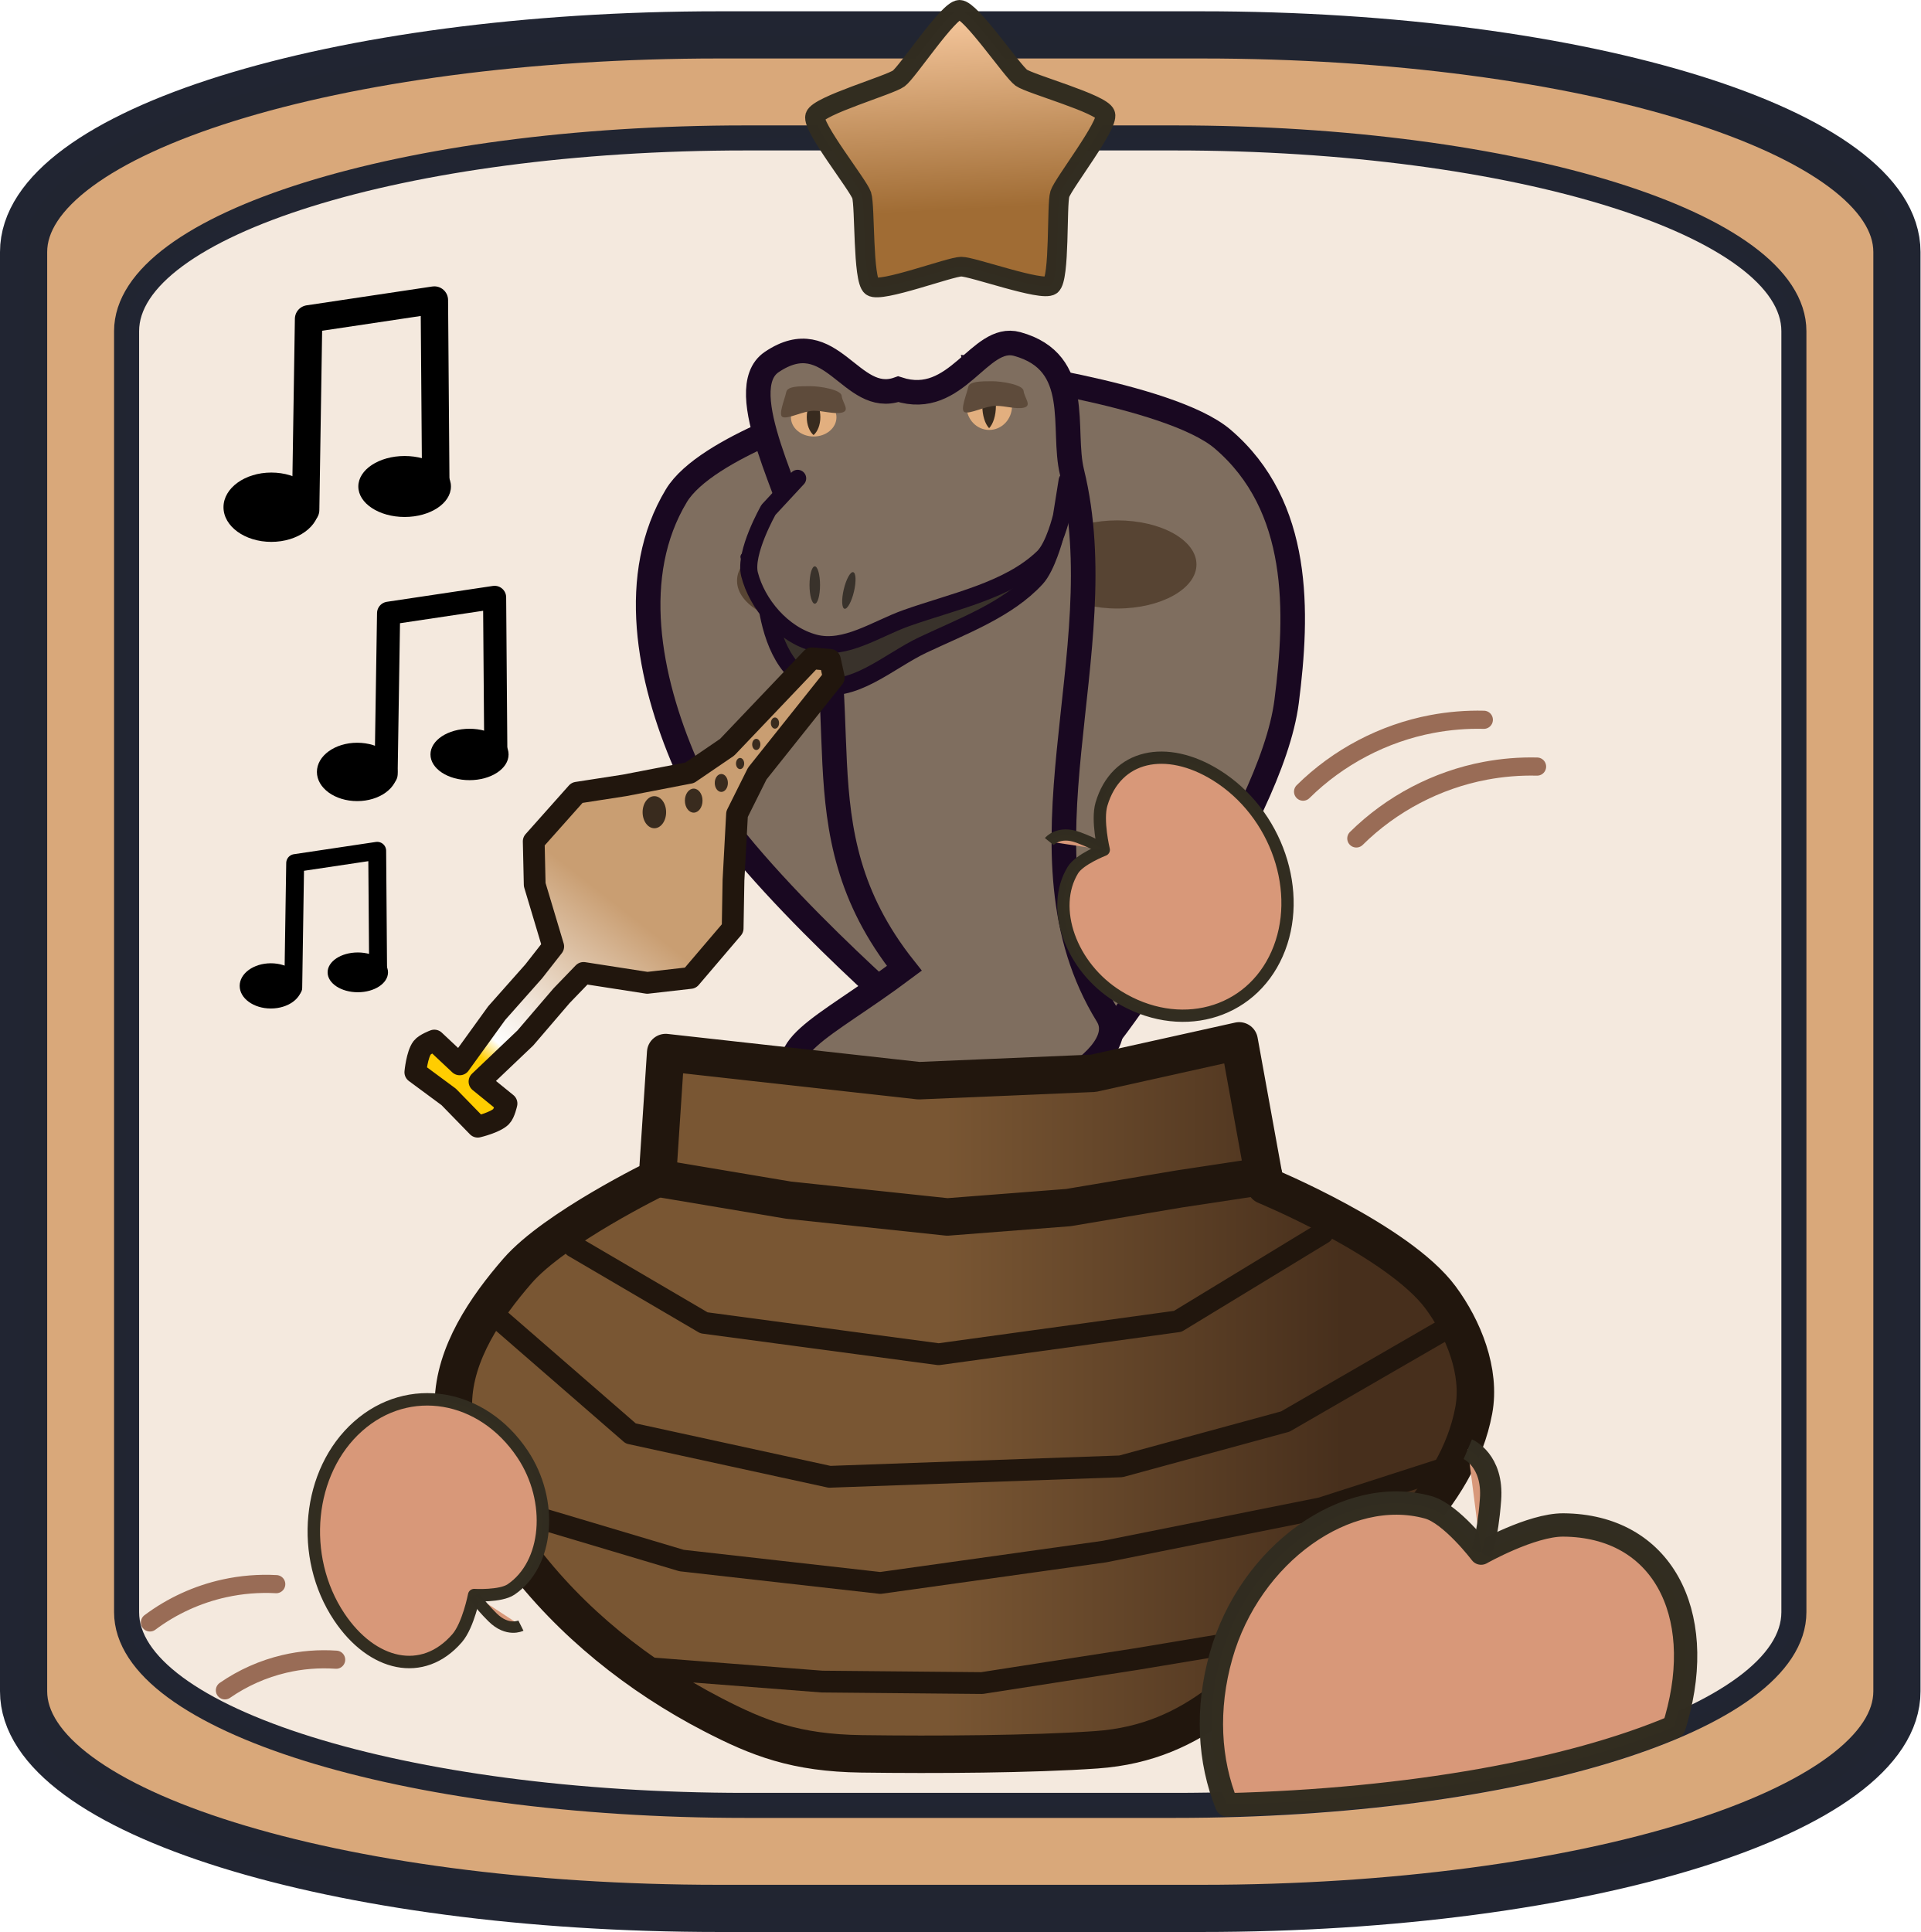
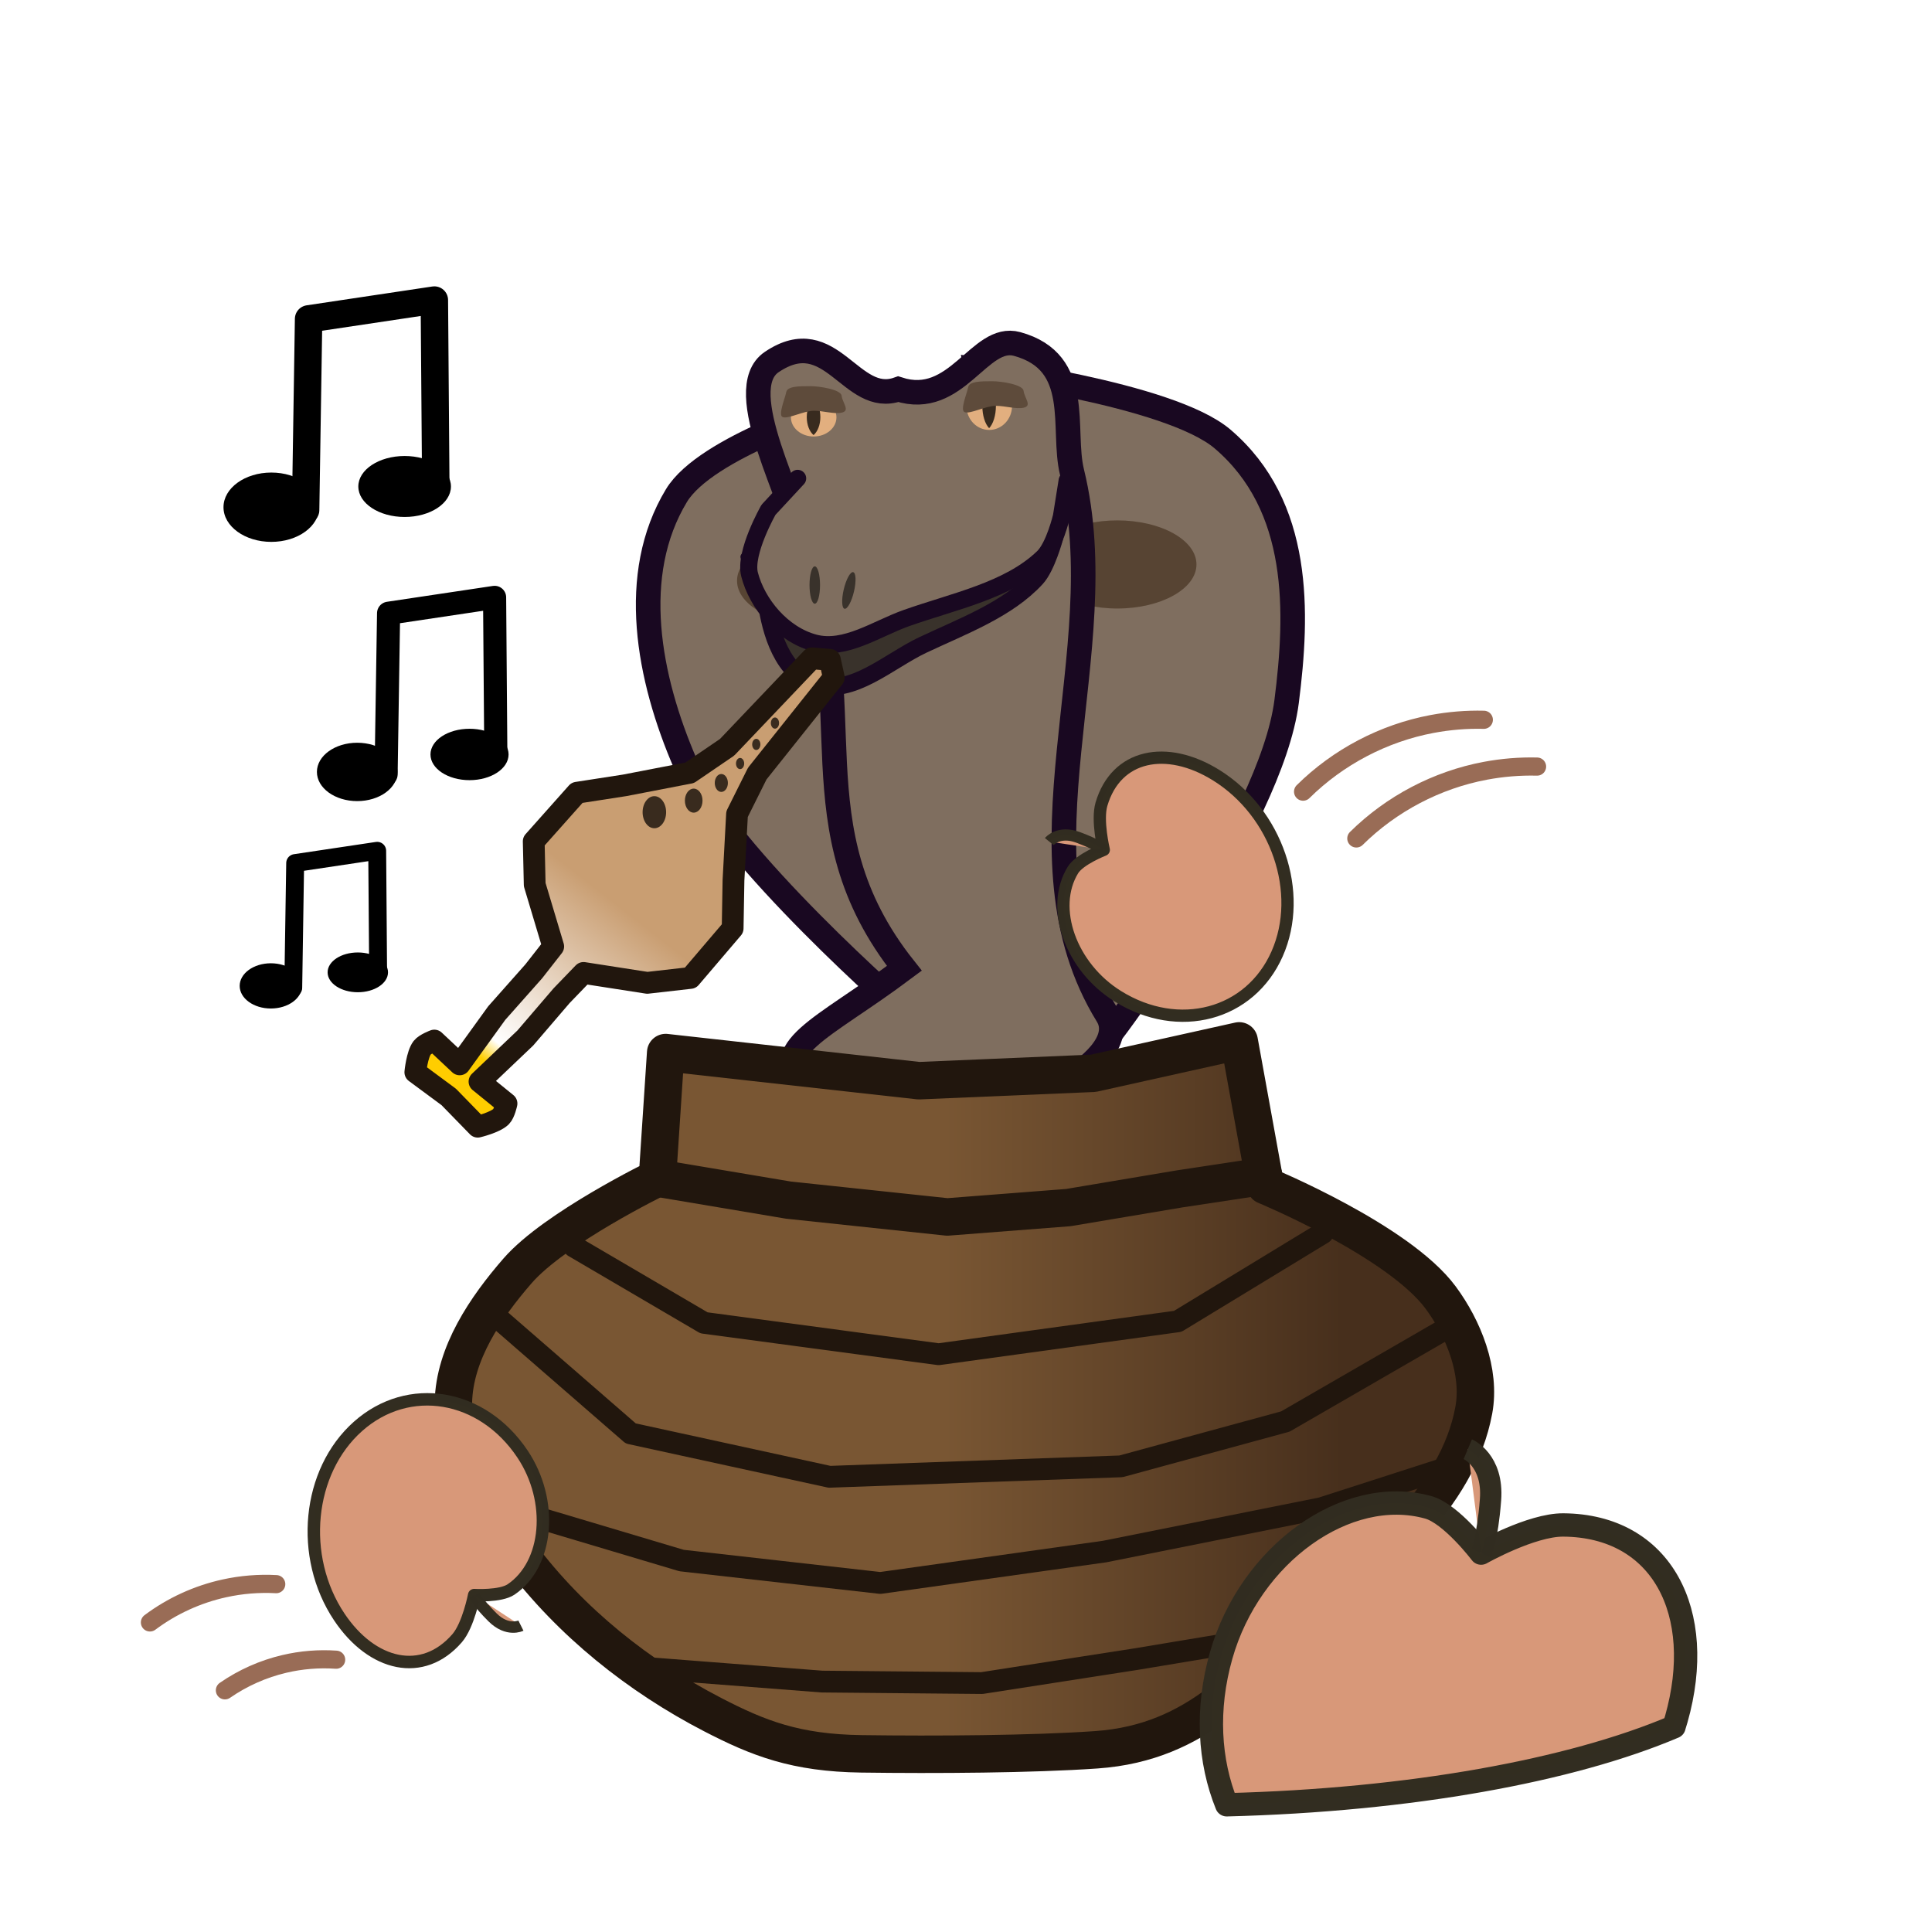
<svg xmlns="http://www.w3.org/2000/svg" xmlns:xlink="http://www.w3.org/1999/xlink" width="200" height="201.177" viewBox="0 0 52.917 53.228" version="1.1" id="svg1" xml:space="preserve">
  <defs id="defs1">
    <linearGradient id="linearGradient16">
      <stop style="stop-color:#c99e72;stop-opacity:1;" offset="0.532" id="stop16" />
      <stop style="stop-color:#ffffff;stop-opacity:1;" offset="0.946" id="stop18" />
      <stop style="stop-color:#ffcd00;stop-opacity:1;" offset="0.996" id="stop19" />
    </linearGradient>
    <linearGradient id="linearGradient9">
      <stop style="stop-color:#795633;stop-opacity:1;" offset="0.481" id="stop9" />
      <stop style="stop-color:#472f1c;stop-opacity:1;" offset="0.87" id="stop10" />
    </linearGradient>
-     <linearGradient xlink:href="#linearGradient33" id="linearGradient34" x1="9.158" y1="0.654" x2="9.524" y2="7.639" gradientUnits="userSpaceOnUse" />
-     <linearGradient id="linearGradient33">
-       <stop style="stop-color:#ffd1a8;stop-opacity:1;" offset="0" id="stop33" />
-       <stop style="stop-color:#a06c34;stop-opacity:1;" offset="0.696" id="stop34" />
-     </linearGradient>
    <linearGradient xlink:href="#linearGradient9" id="linearGradient10" x1="11.602" y1="49.915" x2="45.313" y2="49.915" gradientUnits="userSpaceOnUse" gradientTransform="matrix(0.8353464,0,0,0.8849092,3.002141,-5.664746)" />
    <linearGradient xlink:href="#linearGradient16" id="linearGradient17" x1="21.143" y1="19.81" x2="13.675" y2="29.368" gradientUnits="userSpaceOnUse" />
  </defs>
  <g id="layer1" transform="translate(-0.2000028)">
-     <rect style="fill:#d9a87a;fill-opacity:1;stroke:#212532;stroke-width:1.3;stroke-linejoin:round;stroke-miterlimit:8.2;stroke-dasharray:none;stroke-opacity:0.996" id="rect1" width="51.617" height="51.617" x="0.85" y="0.961" ry="5.982" rx="19.158" />
-     <rect style="fill:#f4e9de;fill-opacity:1;stroke:#212532;stroke-width:0.69;stroke-linejoin:round;stroke-miterlimit:8.2;stroke-dasharray:none;stroke-opacity:0.996" id="rect1-8" width="45.94" height="45.94" x="3.688" y="3.8" ry="5.324" rx="17.051" />
    <path style="fill:#7f6e5f;fill-opacity:1;stroke:#190821;stroke-width:0.677;stroke-opacity:1" d="m 27.089,10.169 c 0,0 5.329,0.675 6.797,1.926 2.172,1.852 2.078,4.781 1.765,7.231 -0.428,3.345 -4.841,9.149 -4.841,9.149 l -0.803,-1.735 z" id="path3-7" />
    <path style="fill:#7f6e5f;fill-opacity:1;stroke:#190821;stroke-width:0.677;stroke-opacity:1" d="m 23.23,11.218 c 0,0 -3.579,1.09 -4.393,2.438 -1.314,2.176 -0.781,5.012 0.251,7.394 1.097,2.532 6.124,6.895 6.124,6.895 l 1.369,-0.894 z" id="path3" />
    <ellipse style="fill:#574433;fill-opacity:1;stroke:#190821;stroke-width:1.53779e-08;stroke-dasharray:none;stroke-opacity:1" id="path4" cx="22.689" cy="16" rx="2.181" ry="1.214" />
    <ellipse style="fill:#574433;fill-opacity:1;stroke:#190821;stroke-width:1.53779e-08;stroke-dasharray:none;stroke-opacity:1" id="path4-6" cx="-30.986" cy="15.551" rx="2.181" ry="1.214" transform="scale(-1,1)" />
    <path style="fill:#7f6e5f;fill-opacity:1;stroke:#190821;stroke-width:0.677;stroke-opacity:1" d="M 24.95,10.722 C 23.637,11.188 23.116,8.861 21.465,9.973 c -1.135,0.765 0.672,3.851 0.836,5.076 1.75,4.375 -0.298,7.707 2.817,11.629 -2.294,1.718 -3.807,2.197 -2.742,3.354 0.681,0.74 4.022,0.319 4.022,0.319 0,0 2.214,-0.054 2.981,-0.453 0.857,-0.447 1.755,-1.239 1.333,-1.925 C 27.973,23.527 30.957,17.987 29.738,13.012 29.445,11.816 30.053,9.979 28.225,9.477 27.182,9.191 26.568,11.246 24.95,10.722 Z" id="path2" />
    <path id="rect7" style="fill:#2f251c;fill-opacity:1;stroke:#190821;stroke-width:0.243;stroke-opacity:1" d="m 20.895,15.325 c 0,0 1.94,0.063 2.917,0.063 0.412,-2.27e-4 0.818,-0.024 1.23,-0.028 0.585,-0.005 1.176,0.03 1.756,0.011 0.708,-0.024 2.044,-0.154 2.044,-0.154 0.385,-0.037 0.022,0.151 0.022,0.26 0,0.063 -1.971,0.123 -2.695,0.255 -0.539,0.099 -0.145,0.092 -0.315,0.113 -0.547,0.067 -1.281,0.045 -1.85,-0.011 -0.275,-0.027 -0.045,-0.032 -0.644,-0.146 -0.637,-0.12 -2.414,-0.126 -2.414,-0.183 0,-0.109 -0.467,-0.18 -0.051,-0.18 z" />
-     <path style="fill:url(#linearGradient34);fill-opacity:1;fill-rule:nonzero;stroke:#322d21;stroke-width:0.443;stroke-linejoin:round;stroke-miterlimit:8.2;stroke-opacity:0.996" id="path1-5" d="M 11.386,7.222 C 11.183,7.371 9.615,6.801 9.363,6.803 9.112,6.804 7.551,7.395 7.346,7.249 7.142,7.102 7.199,5.434 7.12,5.196 7.04,4.957 5.996,3.655 6.072,3.415 6.148,3.176 7.752,2.715 7.955,2.565 8.157,2.416 9.073,1.021 9.324,1.019 c 0.251,-0.002 1.186,1.381 1.39,1.528 0.204,0.146 1.815,0.586 1.894,0.825 0.079,0.239 -0.947,1.555 -1.024,1.794 -0.076,0.24 0.003,1.907 -0.199,2.056 z" transform="matrix(1.223289,0,0,1.223289,15.23236,-0.975738)" />
    <ellipse style="fill:#e2af7f;fill-opacity:1;stroke:#1a6366;stroke-width:0;stroke-linecap:round;stroke-linejoin:round;stroke-dasharray:none" id="path1" cx="22.62" cy="11.498" rx="0.627" ry="0.528" />
    <path id="path5" style="fill:#382b1f;stroke:#1a6366;stroke-width:0;stroke-linecap:round;stroke-linejoin:round" d="m 24.279,18.762 c -0.094,0.112 -0.158,0.331 -0.158,0.586 0,0.255 0.064,0.476 0.158,0.588 0.094,-0.112 0.158,-0.333 0.158,-0.588 0,-0.255 -0.064,-0.474 -0.158,-0.586 z" transform="matrix(1.185217,0,0,0.8405945,-6.159433,-4.771705)" />
    <ellipse style="fill:#e2af7f;fill-opacity:1;stroke:#1a6366;stroke-width:0;stroke-linecap:round;stroke-linejoin:round;stroke-dasharray:none" id="path1-52" cx="27.457" cy="11.188" rx="0.627" ry="0.657" />
    <path id="path5-7" style="fill:#382b1f;stroke:#1a6366;stroke-width:0;stroke-linecap:round;stroke-linejoin:round" d="m 24.279,18.762 c -0.094,0.112 -0.158,0.331 -0.158,0.586 0,0.255 0.064,0.476 0.158,0.588 0.094,-0.112 0.158,-0.333 0.158,-0.588 0,-0.255 -0.064,-0.474 -0.158,-0.586 z" transform="matrix(1.185217,0,0,1.046871,-1.322118,-9.073647)" />
    <path style="fill:#39322b;fill-opacity:1;stroke:#190821;stroke-width:0.471;stroke-linecap:round;stroke-linejoin:round;stroke-dasharray:none;stroke-opacity:1" d="m 29.419,13.819 -0.158,0.989 c 0,0 -0.216,0.81 -0.503,1.123 -0.788,0.861 -2.026,1.317 -3.131,1.838 -0.938,0.443 -1.944,1.403 -2.945,1.086 -0.92,-0.292 -1.257,-1.432 -1.371,-2.29 -0.081,-0.609 0.522,-1.781 0.522,-1.781 l 0.803,-0.866" id="path6-8" />
    <path style="fill:#7f6e5f;fill-opacity:1;stroke:#190821;stroke-width:0.471;stroke-linecap:round;stroke-linejoin:round;stroke-dasharray:none;stroke-opacity:1" d="m 29.604,13.239 -0.158,0.989 c 0,0 -0.195,0.826 -0.503,1.123 -0.95,0.918 -2.467,1.215 -3.774,1.679 -0.816,0.29 -1.679,0.905 -2.522,0.685 -0.892,-0.233 -1.589,-1.087 -1.794,-1.889 -0.153,-0.598 0.522,-1.781 0.522,-1.781 l 0.803,-0.866" id="path6" />
    <path id="path7" style="fill:#5e4b3b;fill-opacity:1;stroke:#190821;stroke-width:1.81093e-08;stroke-linecap:round;stroke-linejoin:round" d="m 23.39,10.902 c 0.025,0.205 0.242,0.412 0.004,0.466 -0.208,0.047 -0.51,-0.051 -0.765,-0.051 -0.292,0 -0.723,0.239 -0.867,0.172 -0.126,-0.059 0.067,-0.509 0.102,-0.687 0.031,-0.159 0.33,-0.163 0.66,-0.163 0.269,-2.7e-4 0.846,0.095 0.866,0.263 z" />
    <path id="path7-3" style="fill:#5e4b3b;fill-opacity:1;stroke:#190821;stroke-width:1.81093e-08;stroke-linecap:round;stroke-linejoin:round" d="m 28.403,10.766 c 0.025,0.205 0.242,0.412 0.004,0.466 -0.208,0.047 -0.51,-0.051 -0.765,-0.051 -0.292,0 -0.723,0.239 -0.867,0.172 -0.126,-0.059 0.067,-0.509 0.102,-0.687 0.031,-0.159 0.33,-0.163 0.66,-0.163 0.269,-2.7e-4 0.846,0.095 0.866,0.263 z" />
    <ellipse style="fill:#39322b;fill-opacity:1;stroke:#190821;stroke-width:7.47369e-09;stroke-linecap:round;stroke-linejoin:round;stroke-dasharray:none;stroke-opacity:1" id="path8" cx="22.65" cy="16.118" rx="0.145" ry="0.515" />
    <ellipse style="fill:#39322b;fill-opacity:1;stroke:#190821;stroke-width:7.47821e-09;stroke-linecap:round;stroke-linejoin:round;stroke-dasharray:none;stroke-opacity:1" id="path8-8" cx="26.702" cy="11.792" rx="0.144" ry="0.518" transform="matrix(0.9838168,0.1791774,-0.22733,0.9738178,0,0)" />
    <path style="fill:url(#linearGradient10);fill-opacity:1;stroke:#21160d;stroke-width:1.032;stroke-linecap:round;stroke-linejoin:round;stroke-dasharray:none;stroke-opacity:1" d="m 18.314,32.457 0.228,-3.458 6.978,0.775 4.804,-0.204 4.019,-0.893 0.723,3.985 c 0,0 3.668,1.519 4.828,3.086 0.632,0.853 1.111,2.042 0.914,3.106 -0.453,2.447 -2.693,4.165 -4.493,5.773 -1.735,1.55 -3.054,3.382 -5.909,3.581 -1.758,0.123 -4.421,0.14 -6.469,0.112 -1.815,-0.025 -2.841,-0.428 -4.109,-1.085 -2.014,-1.043 -3.899,-2.536 -5.293,-4.396 -0.904,-1.207 -1.872,-2.651 -1.843,-4.192 0.026,-1.362 0.896,-2.63 1.766,-3.632 1.026,-1.182 3.853,-2.559 3.853,-2.559 z" id="path9" />
    <path style="fill:#795633;fill-opacity:0;stroke:#21160d;stroke-width:1.032;stroke-linecap:round;stroke-linejoin:round;stroke-dasharray:none;stroke-opacity:1" d="m 18.314,32.457 3.61,0.607 4.378,0.464 3.333,-0.258 3.065,-0.515 2.321,-0.351" id="path10" />
    <path style="fill:#795633;fill-opacity:0;stroke:#21160d;stroke-width:0.6;stroke-linecap:round;stroke-linejoin:round;stroke-dasharray:none;stroke-opacity:1" d="m 16.014,34.345 3.583,2.1 6.465,0.865 6.589,-0.906 3.995,-2.43" id="path11" />
    <path style="fill:#795633;fill-opacity:0;stroke:#21160d;stroke-width:0.6;stroke-linecap:round;stroke-linejoin:round;stroke-dasharray:none;stroke-opacity:1" d="m 13.642,36.072 3.937,3.421 5.477,1.194 8.03,-0.288 4.53,-1.235 4.714,-2.724" id="path12" />
    <path style="fill:#795633;fill-opacity:0;stroke:#21160d;stroke-width:0.6;stroke-linecap:round;stroke-linejoin:round;stroke-dasharray:none;stroke-opacity:1" d="m 13.537,41.37 5.442,1.624 5.477,0.618 6.177,-0.865 5.971,-1.194 3.671,-1.183" id="path13" />
    <path style="fill:#795633;fill-opacity:0;stroke:#21160d;stroke-width:0.6;stroke-linecap:round;stroke-linejoin:round;stroke-dasharray:none;stroke-opacity:1" d="m 17.708,45.93 5.141,0.399 4.406,0.041 4.242,-0.659 4.444,-0.739" id="path14" />
    <path style="fill:url(#linearGradient17);fill-opacity:1;stroke:#21160d;stroke-width:0.6;stroke-linecap:round;stroke-linejoin:round;stroke-dasharray:none;stroke-opacity:1" d="m 22.568,18.137 -2.334,2.451 -1.031,0.703 -1.793,0.346 -1.311,0.203 -1.193,1.34 0.027,1.193 0.51,1.703 -0.537,0.686 -1.02,1.15 -1.02,1.412 -0.699,-0.656 c 0,0 -0.255,0.095 -0.334,0.197 -0.143,0.186 -0.189,0.676 -0.189,0.676 l 0.92,0.68 0.799,0.82 c 0,0 0.48,-0.113 0.645,-0.279 0.091,-0.092 0.148,-0.359 0.148,-0.359 l -0.744,-0.604 1.262,-1.201 1,-1.166 0.605,-0.627 1.756,0.273 1.188,-0.135 1.164,-1.365 0.023,-1.326 0.098,-1.822 0.557,-1.117 2.109,-2.646 -0.107,-0.488 z" id="path15" />
    <ellipse style="fill:#392b1e;fill-opacity:1;stroke:#1f140c;stroke-width:2.86234e-08;stroke-linecap:round;stroke-linejoin:round;stroke-dasharray:none;stroke-opacity:1" id="path16-28" cx="18.23" cy="22.377" rx="0.324" ry="0.442" />
    <ellipse style="fill:#392b1e;fill-opacity:1;stroke:#1f140c;stroke-width:2.14617e-08;stroke-linecap:round;stroke-linejoin:round;stroke-dasharray:none;stroke-opacity:1" id="path16-19" cx="19.314" cy="22.058" rx="0.243" ry="0.331" />
    <ellipse style="fill:#392b1e;fill-opacity:1;stroke:#1f140c;stroke-width:0;stroke-linecap:round;stroke-linejoin:round;stroke-dasharray:none;stroke-opacity:1" id="path16" cx="21.553" cy="19.921" rx="0.113" ry="0.154" />
    <ellipse style="fill:#392b1e;fill-opacity:1;stroke:#1f140c;stroke-width:1e-08;stroke-linecap:round;stroke-linejoin:round;stroke-dasharray:none;stroke-opacity:1" id="path16-1" cx="21.038" cy="20.509" rx="0.113" ry="0.154" />
    <ellipse style="fill:#392b1e;fill-opacity:1;stroke:#1f140c;stroke-width:1e-08;stroke-linecap:round;stroke-linejoin:round;stroke-dasharray:none;stroke-opacity:1" id="path16-11" cx="20.592" cy="21.036" rx="0.113" ry="0.154" />
    <ellipse style="fill:#392b1e;fill-opacity:1;stroke:#1f140c;stroke-width:1.60237e-08;stroke-linecap:round;stroke-linejoin:round;stroke-dasharray:none;stroke-opacity:1" id="path16-2" cx="20.075" cy="21.571" rx="0.181" ry="0.247" />
    <ellipse style="fill:#000000;fill-opacity:1;stroke:#000000;stroke-width:2.60877e-09;stroke-linecap:round;stroke-linejoin:round;stroke-dasharray:none;stroke-opacity:1" id="path19-0" cx="7.663" cy="27.162" rx="0.859" ry="0.623" />
    <ellipse style="fill:#000000;fill-opacity:1;stroke:#000000;stroke-width:2.60877e-09;stroke-linecap:round;stroke-linejoin:round;stroke-dasharray:none;stroke-opacity:1" id="path20-9" cx="10.059" cy="26.789" rx="0.832" ry="0.548" />
    <path style="fill:#392b1e;fill-opacity:0;stroke:#000000;stroke-width:0.493;stroke-linecap:round;stroke-linejoin:round;stroke-dasharray:none;stroke-opacity:1" d="m 8.28,27.213 0.053,-3.435 2.26,-0.338 0.026,3.391" id="path21-0" />
    <ellipse style="fill:#000000;fill-opacity:1;stroke:#000000;stroke-width:3.37076e-09;stroke-linecap:round;stroke-linejoin:round;stroke-dasharray:none;stroke-opacity:1" id="path19-0-8" cx="10.042" cy="21.267" rx="1.11" ry="0.804" />
    <ellipse style="fill:#000000;fill-opacity:1;stroke:#000000;stroke-width:3.37076e-09;stroke-linecap:round;stroke-linejoin:round;stroke-dasharray:none;stroke-opacity:1" id="path20-9-9" cx="13.137" cy="20.786" rx="1.076" ry="0.708" />
    <path style="fill:#392b1e;fill-opacity:0;stroke:#000000;stroke-width:0.637;stroke-linecap:round;stroke-linejoin:round;stroke-dasharray:none;stroke-opacity:1" d="m 10.838,21.334 0.069,-4.439 2.921,-0.437 0.034,4.381" id="path21-0-3" />
    <ellipse style="fill:#000000;fill-opacity:1;stroke:#000000;stroke-width:3.99952e-09;stroke-linecap:round;stroke-linejoin:round;stroke-dasharray:none;stroke-opacity:1" id="path19-0-8-6" cx="7.676" cy="13.974" rx="1.318" ry="0.955" />
    <ellipse style="fill:#000000;fill-opacity:1;stroke:#000000;stroke-width:3.99952e-09;stroke-linecap:round;stroke-linejoin:round;stroke-dasharray:none;stroke-opacity:1" id="path20-9-9-6" cx="11.349" cy="13.403" rx="1.276" ry="0.84" />
    <path style="fill:#392b1e;fill-opacity:0;stroke:#000000;stroke-width:0.756;stroke-linecap:round;stroke-linejoin:round;stroke-dasharray:none;stroke-opacity:1" d="m 8.621,14.053 0.082,-5.267 3.465,-0.519 0.04,5.198" id="path21-0-3-1" />
    <path id="path8-5-2" style="fill:#d89879;fill-opacity:1;stroke:#322d21;stroke-width:0.338;stroke-linejoin:round;stroke-miterlimit:8.2;stroke-opacity:0.996" d="m 33.706,21.354 c 1.675,1.038 2.428,3.244 1.682,4.928 -0.746,1.683 -2.709,2.207 -4.384,1.168 -1.303,-0.808 -1.881,-2.434 -1.242,-3.479 0.182,-0.298 0.851,-0.557 0.851,-0.557 0,0 -0.195,-0.813 -0.064,-1.258 0.403,-1.371 1.791,-1.648 3.157,-0.802 z" />
    <path style="fill:#d89879;fill-opacity:1;stroke:#322d21;stroke-width:0.309;stroke-linejoin:round;stroke-miterlimit:8.2;stroke-opacity:0.996" d="m 30.613,23.415 c 0,0 -0.165,-0.143 -0.706,-0.344 -0.541,-0.201 -0.796,0.115 -0.796,0.115" id="path9-7-9" />
    <path d="m 46.324,47.573 c 0.022,-0.071 0.044,-0.142 0.065,-0.214 0.831,-2.935 -0.4,-5.326 -3.115,-5.345 -0.882,-0.006 -2.264,0.775 -2.264,0.775 0,0 -0.822,-1.086 -1.461,-1.262 -2.242,-0.619 -4.909,1.285 -5.703,4.087 -0.418,1.477 -0.332,2.905 0.155,4.109 5.064,-0.129 9.488,-0.944 12.324,-2.148 z" style="fill:#d89879;stroke:#322d21;stroke-width:0.643;stroke-linejoin:round;stroke-miterlimit:8.2;stroke-opacity:0.996" id="path28" />
    <path style="fill:#d89879;fill-opacity:1;stroke:#322d21;stroke-width:0.588;stroke-linejoin:round;stroke-miterlimit:8.2;stroke-opacity:0.996" d="m 41.01,42.789 c 0,0 0.175,-0.376 0.259,-1.469 0.084,-1.093 -0.626,-1.393 -0.626,-1.393" id="path9-7-4" />
    <path id="path8-5-6" style="fill:#d89879;fill-opacity:1;stroke:#322d21;stroke-width:0.343;stroke-linejoin:round;stroke-miterlimit:8.2;stroke-opacity:0.996" d="m 9.548,44.548 c -1.109,-1.66 -0.878,-4.011 0.516,-5.25 1.394,-1.239 3.424,-0.898 4.533,0.762 0.863,1.292 0.713,3.034 -0.314,3.73 -0.293,0.199 -1.018,0.156 -1.018,0.156 0,0 -0.161,0.831 -0.469,1.187 -0.947,1.095 -2.343,0.768 -3.248,-0.585 z" />
    <path style="fill:#d89879;fill-opacity:1;stroke:#322d21;stroke-width:0.314;stroke-linejoin:round;stroke-miterlimit:8.2;stroke-opacity:0.996" d="m 13.264,43.946 c 0,0 0.092,0.201 0.507,0.613 0.415,0.412 0.782,0.228 0.782,0.228" id="path9-7-1" />
    <path style="fill:#d89879;fill-opacity:0;stroke:#996c56;stroke-width:0.5;stroke-linecap:round;stroke-linejoin:round;stroke-dasharray:none;stroke-opacity:1" d="m 36.716,22.422 c 0.965,-0.955 2.219,-1.613 3.553,-1.864 0.47,-0.088 0.949,-0.128 1.427,-0.116" id="path26" transform="translate(-0.6115121,-0.6115121)" />
    <path style="fill:#d89879;fill-opacity:0;stroke:#996c56;stroke-width:0.5;stroke-linecap:round;stroke-linejoin:round;stroke-dasharray:none;stroke-opacity:1" d="m 36.716,22.422 c 0.965,-0.955 2.219,-1.613 3.553,-1.864 0.47,-0.088 0.949,-0.128 1.427,-0.116" id="path26-7" transform="translate(0.8554993,0.6778122)" />
    <path style="fill:#d89879;fill-opacity:0;stroke:#996c56;stroke-width:0.5;stroke-linecap:round;stroke-linejoin:round;stroke-dasharray:none;stroke-opacity:1" d="m 38.216,21.498 c 0.607,-0.454 1.312,-0.777 2.053,-0.939 0.468,-0.103 0.949,-0.142 1.427,-0.116" id="path26-2" transform="translate(-33.88476,23.20153)" />
    <path style="fill:#d89879;fill-opacity:0;stroke:#996c56;stroke-width:0.5;stroke-linecap:round;stroke-linejoin:round;stroke-dasharray:none;stroke-opacity:1" d="m 38.631,21.286 c 0.494,-0.342 1.053,-0.591 1.638,-0.728 0.466,-0.11 0.949,-0.149 1.427,-0.116" id="path26-0" transform="translate(-32.234,25.28406)" />
  </g>
  <g id="layer2" />
</svg>
